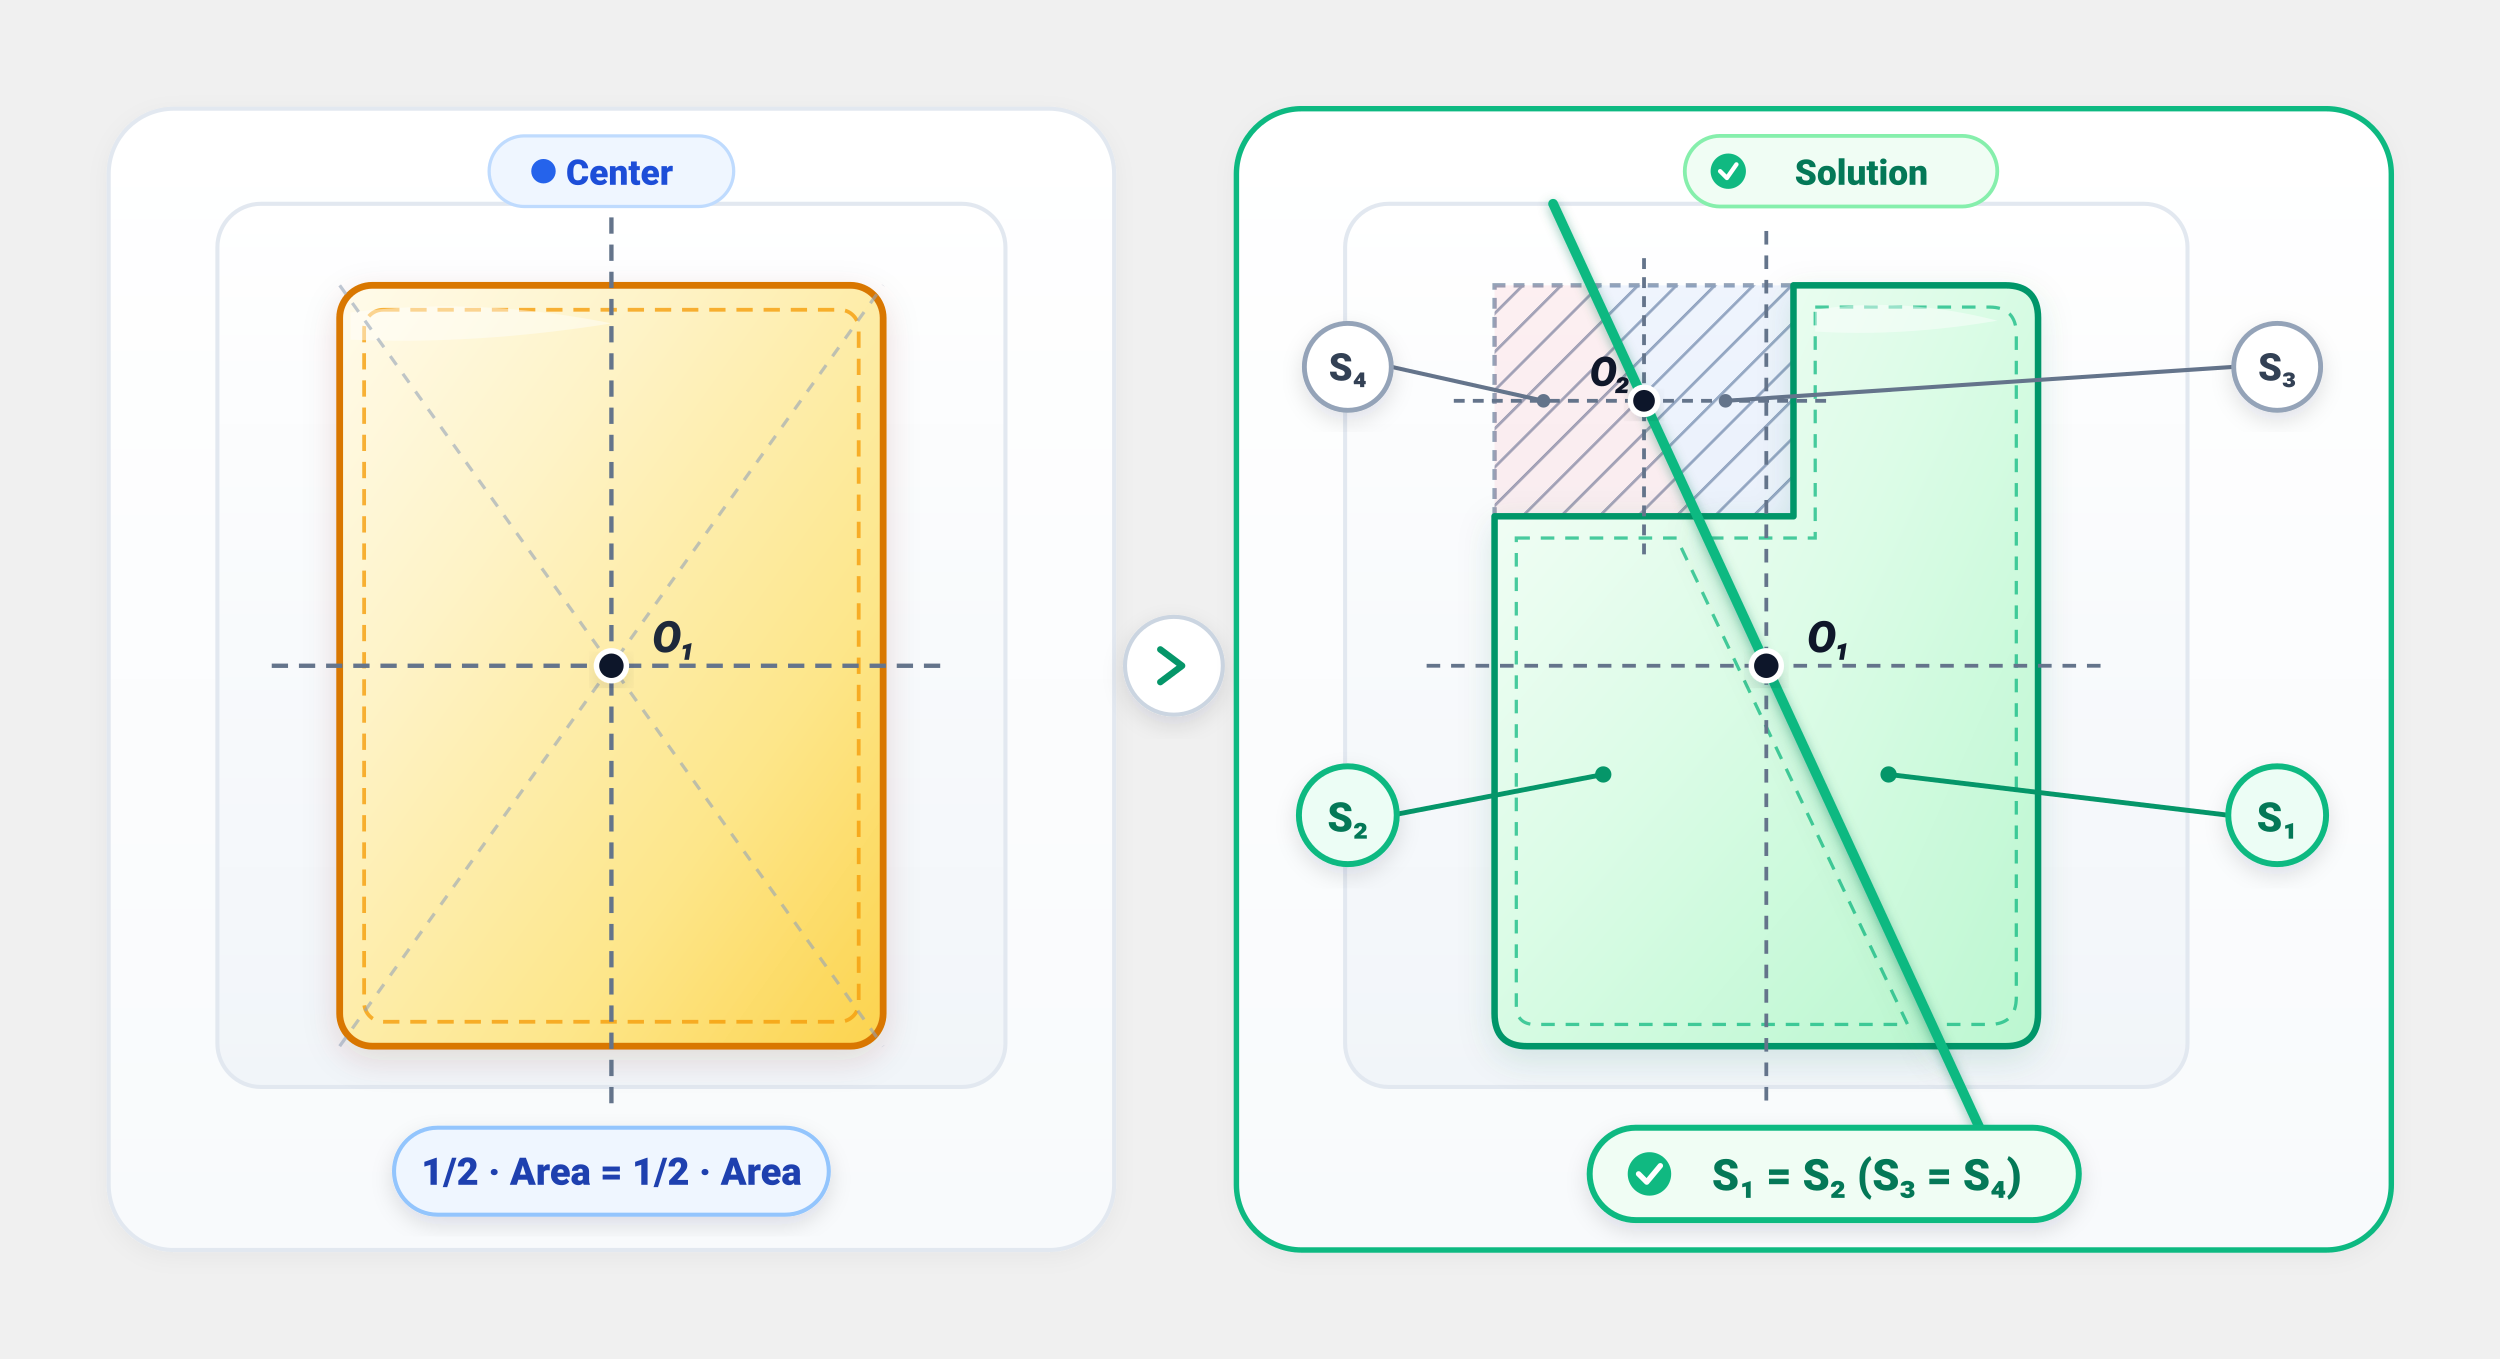
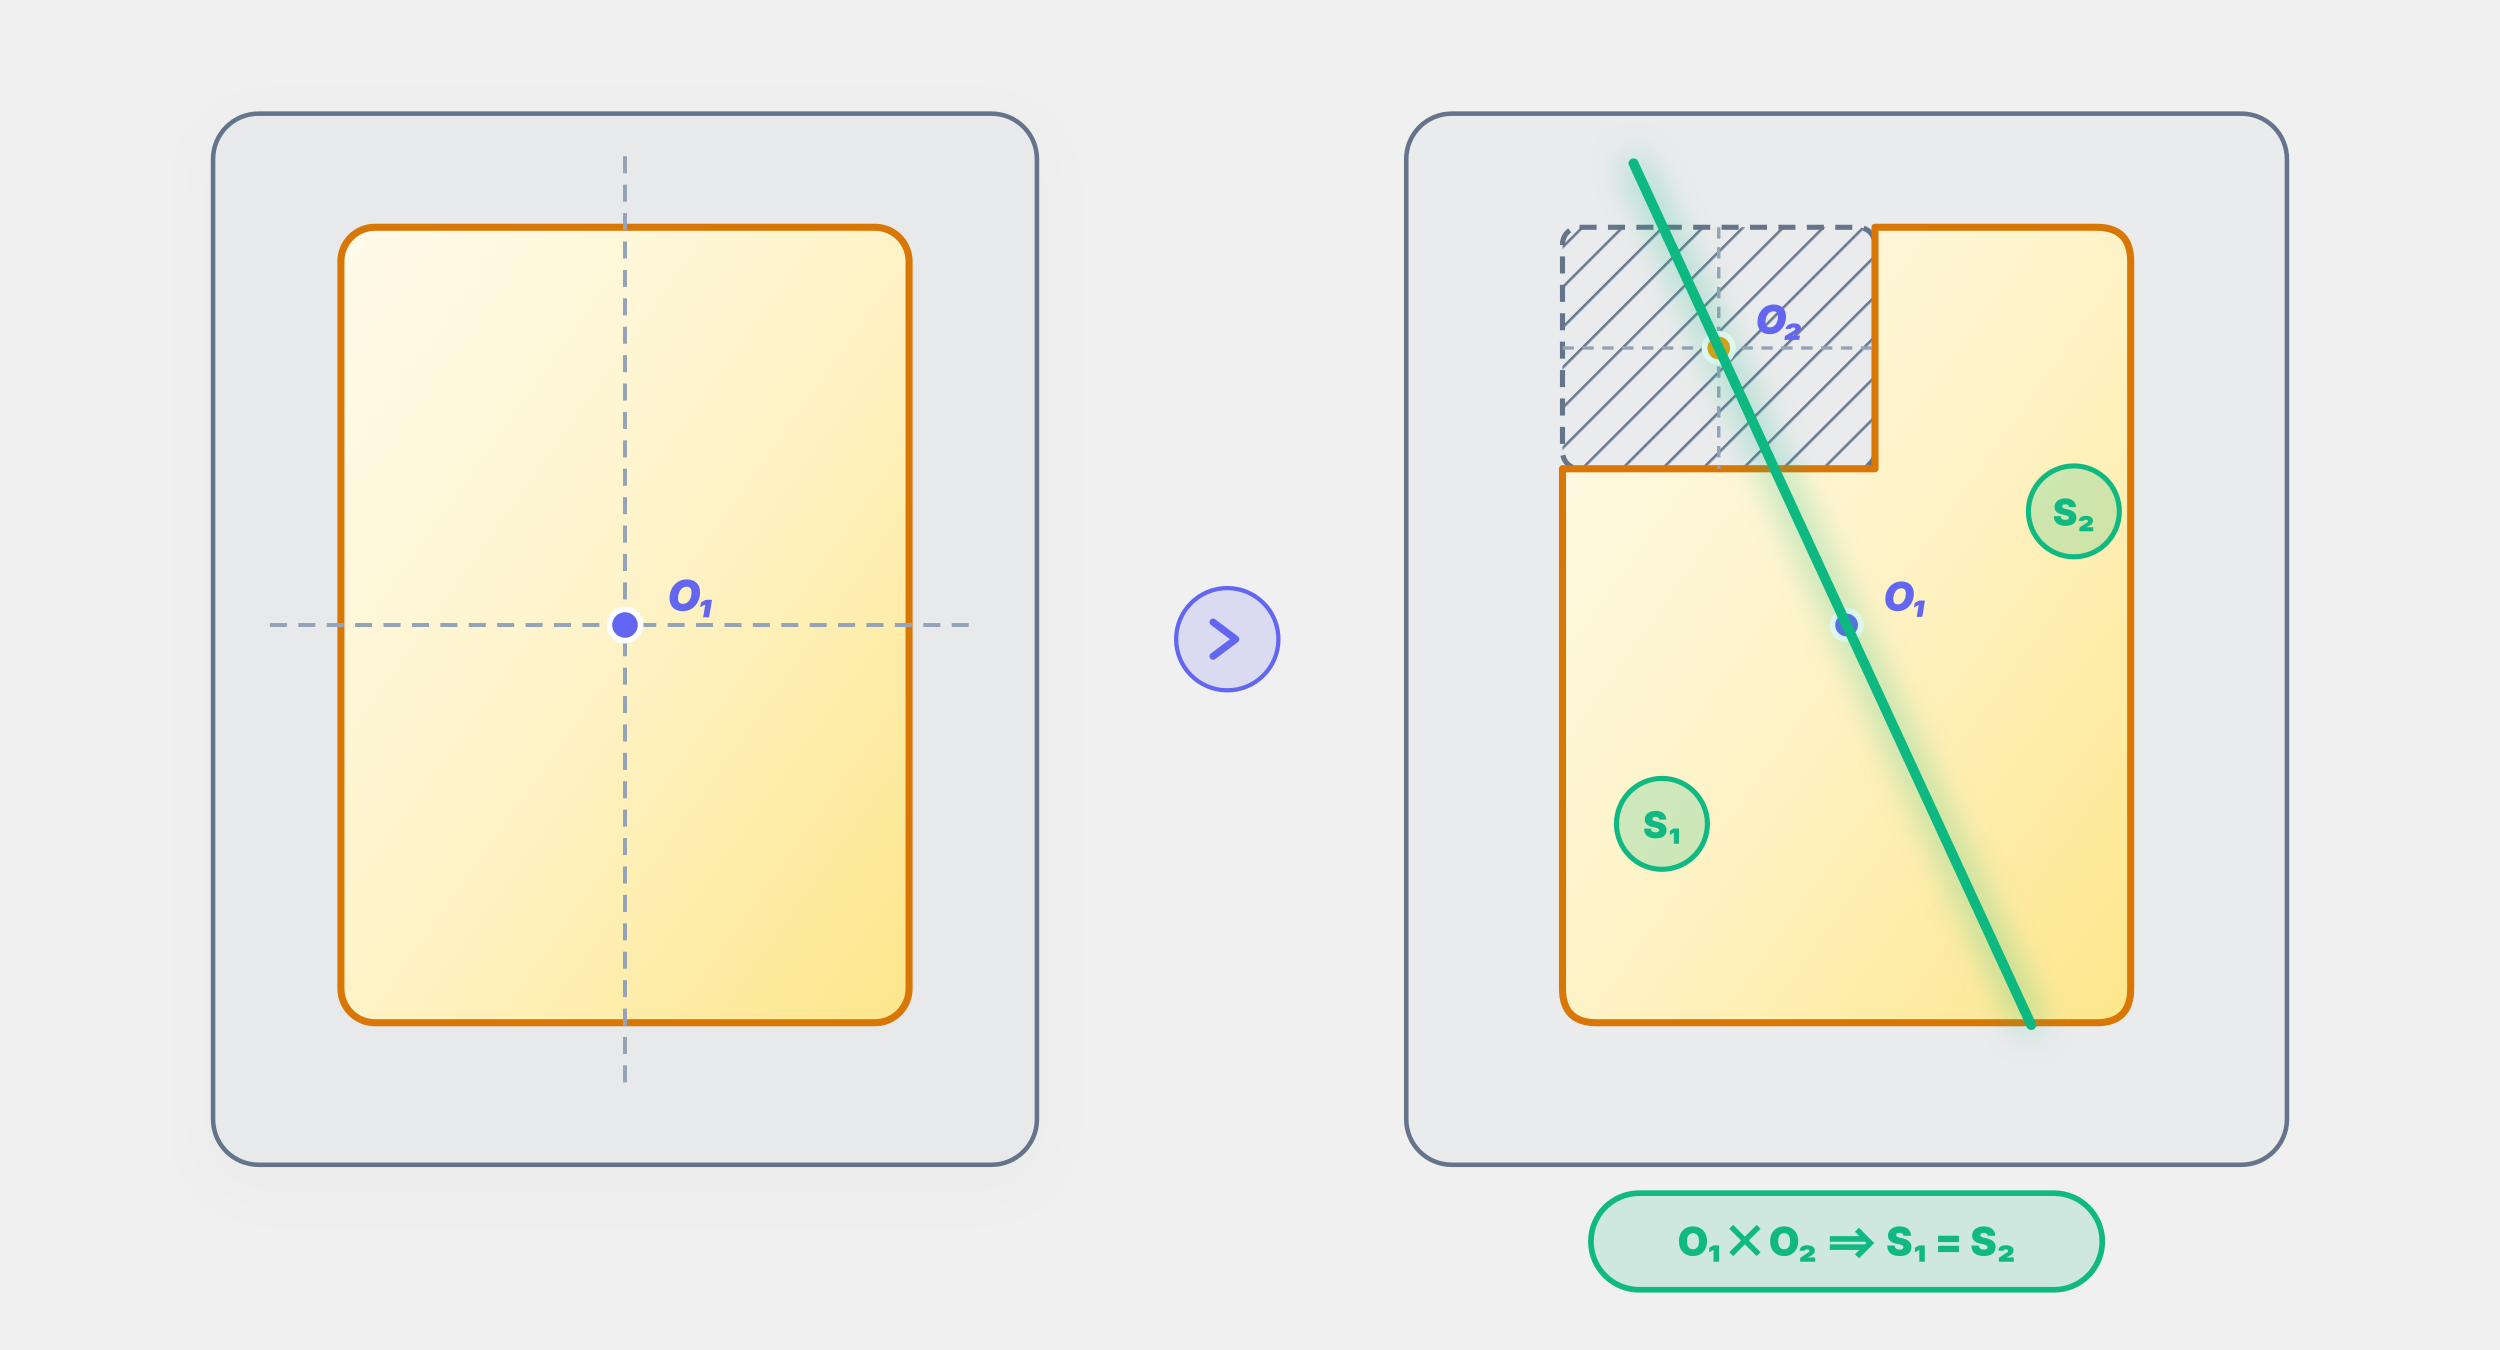
- <svg xmlns="http://www.w3.org/2000/svg" viewBox="0 0 920 500" width="100%" height="100%">
+ <svg xmlns="http://www.w3.org/2000/svg" viewBox="0 0 880 475" width="100%" height="100%">
  <defs>
-     <filter id="board-shadow" x="-8%" y="-8%" width="116%" height="116%" filterUnits="userSpaceOnUse">
-       <feDropShadow dx="0" dy="8" stdDeviation="14" flood-color="#0f172a" flood-opacity="0.08" />
-       <feDropShadow dx="0" dy="2" stdDeviation="4" flood-color="#0f172a" flood-opacity="0.04" />
-     </filter>
-     <filter id="shape-depth" x="-10%" y="-10%" width="120%" height="120%">
-       <feDropShadow dx="0" dy="4" stdDeviation="6" flood-color="#047857" flood-opacity="0.14" />
-     </filter>
-     <filter id="left-cake-depth" x="-10%" y="-10%" width="120%" height="120%">
-       <feDropShadow dx="0" dy="4" stdDeviation="6" flood-color="#78350f" flood-opacity="0.14" />
+     <filter id="shadow" x="-5%" y="-5%" width="112%" height="112%">
+       <feDropShadow dx="0" dy="6" stdDeviation="10" flood-color="#0f172a" flood-opacity="0.12" />
    </filter>
    <filter id="laser-glow" x="-20%" y="-20%" width="140%" height="140%">
-       <feDropShadow dx="0" dy="0" stdDeviation="4" flood-color="#10b981" flood-opacity="0.75" />
-       <feDropShadow dx="0" dy="1" stdDeviation="2" flood-color="#047857" flood-opacity="0.4" />
+       <feDropShadow dx="0" dy="0" stdDeviation="6" flood-color="#10b981" flood-opacity="0.75" />
    </filter>
-     <filter id="badge-shadow" x="-25%" y="-25%" width="150%" height="150%">
-       <feDropShadow dx="0" dy="3" stdDeviation="4" flood-color="#0f172a" flood-opacity="0.12" />
+     <filter id="target-glow" x="-20%" y="-20%" width="140%" height="140%">
+       <feDropShadow dx="0" dy="0" stdDeviation="8" flood-color="#f59e0b" flood-opacity="0.6" />
    </filter>
-     <linearGradient id="card-grad" x1="0%" y1="0%" x2="0%" y2="100%">
-       <stop offset="0%" stop-color="#ffffff" />
-       <stop offset="100%" stop-color="#f8fafc" />
-     </linearGradient>
    <linearGradient id="cake-sponge" x1="0%" y1="0%" x2="100%" y2="100%">
      <stop offset="0%" stop-color="#fffbeb" />
-       <stop offset="30%" stop-color="#fef3c7" />
-       <stop offset="70%" stop-color="#fde68a" />
-       <stop offset="100%" stop-color="#fcd34d" />
-     </linearGradient>
-     <linearGradient id="emerald-cake-grad" x1="0%" y1="0%" x2="100%" y2="100%">
-       <stop offset="0%" stop-color="#f0fdf4" />
-       <stop offset="40%" stop-color="#dcfce7" />
-       <stop offset="100%" stop-color="#bbf7d0" />
-     </linearGradient>
-     <linearGradient id="plate-grad" x1="0%" y1="0%" x2="0%" y2="100%">
-       <stop offset="0%" stop-color="#ffffff" />
-       <stop offset="100%" stop-color="#f1f5f9" />
+       <stop offset="50%" stop-color="#fef3c7" />
+       <stop offset="100%" stop-color="#fde68a" />
    </linearGradient>
    <pattern id="cutout-hatch" width="10" height="10" patternTransform="rotate(45 0 0)" patternUnits="userSpaceOnUse">
-       <line x1="0" y1="0" x2="0" y2="10" stroke="#94a3b8" stroke-width="2" />
+       <line x1="0" y1="0" x2="0" y2="10" class="hatch-line" />
    </pattern>
+     <style>
+       /* Universal Dual-Mode Styling */
+       .plate-tray { fill: rgba(148, 163, 184, 0.07); stroke: #64748b; stroke-width: 1.6; }
+       .math-label { fill: #6366f1; font-weight: 900; font-style: italic; }
+       .hatch-line { stroke: #64748b; stroke-width: 1.8; }
+     </style>
  </defs>
-   <g>
-     <rect x="40" y="40" width="370" height="420" rx="24" fill="url(#card-grad)" stroke="#e2e8f0" stroke-width="1.5" filter="url(#board-shadow)" />
-     <rect x="80" y="75" width="290" height="325" rx="16" fill="url(#plate-grad)" stroke="#e2e8f0" stroke-width="1.5" />
-     <g filter="url(#left-cake-depth)">
-       <rect x="125" y="105" width="200" height="280" rx="12" fill="url(#cake-sponge)" stroke="#d97706" stroke-width="2.5" />
-       <rect x="134" y="114" width="182" height="262" rx="7" fill="none" stroke="#f59e0b" stroke-width="1.4" stroke-dasharray="6,4" opacity="0.8" />
-       <path d="M 129,115 Q 175,109 225,119 Q 175,127 129,125 Z" fill="#ffffff" opacity="0.45" />
-     </g>
-     <g stroke="#64748b" stroke-width="1.6" stroke-dasharray="6,4">
-       <line x1="100" y1="245" x2="350" y2="245" />
-       <line x1="225" y1="80" x2="225" y2="410" />
-     </g>
-     <g stroke="#94a3b8" stroke-width="1.2" stroke-dasharray="4,4" opacity="0.6">
-       <line x1="125" y1="105" x2="325" y2="385" />
-       <line x1="125" y1="385" x2="325" y2="105" />
-     </g>
-     <circle cx="225" cy="245" r="5.5" fill="#0f172a" stroke="#ffffff" stroke-width="2" filter="url(#badge-shadow)" />
-     <text x="240" y="240" font-family="-apple-system, BlinkMacSystemFont, 'Segoe UI', Roboto, sans-serif" font-size="16" font-weight="800" font-style="italic" fill="#1e293b">O₁</text>
-     <g transform="translate(180, 50)">
-       <rect x="0" y="0" width="90" height="26" rx="13" fill="#eff6ff" stroke="#bfdbfe" stroke-width="1.2" />
-       <circle cx="20" cy="13" r="4.5" fill="#2563eb" />
-       <text x="48" y="18" font-family="-apple-system, BlinkMacSystemFont, 'Segoe UI', Roboto, sans-serif" font-size="13" font-weight="800" text-anchor="middle" fill="#1d4ed8">Center</text>
-     </g>
-     <g transform="translate(145, 415)">
-       <rect x="0" y="0" width="160" height="32" rx="16" fill="#eff6ff" stroke="#93c5fd" stroke-width="1.5" filter="url(#badge-shadow)" />
-       <text x="80" y="21" font-family="-apple-system, BlinkMacSystemFont, 'Segoe UI', Roboto, sans-serif" font-size="14" font-weight="800" text-anchor="middle" fill="#1e40af">1/2 · Area = 1/2 · Area</text>
-     </g>
+   <rect x="75" y="40" width="290" height="370" rx="16" class="plate-tray" filter="url(#shadow)" />
+   <rect x="120" y="80" width="200" height="280" rx="12" fill="url(#cake-sponge)" stroke="#d97706" stroke-width="2.5" />
+   <g stroke="#94a3b8" stroke-width="1.4" stroke-dasharray="6,4">
+     <line x1="95" y1="220" x2="345" y2="220" />
+     <line x1="220" y1="55" x2="220" y2="385" />
  </g>
-   <g transform="translate(432, 245)">
-     <circle cx="0" cy="0" r="18" fill="#ffffff" stroke="#cbd5e1" stroke-width="1.5" filter="url(#badge-shadow)" />
-     <path d="M -5,-6 L 3,0 L -5,6" fill="none" stroke="#059669" stroke-width="2.4" stroke-linecap="round" stroke-linejoin="round" />
+   <circle cx="220" cy="220" r="5.5" fill="#6366f1" stroke="#ffffff" stroke-width="2" />
+   <text x="235" y="215" font-family="-apple-system, sans-serif" font-size="15" class="math-label">O₁</text>
+   <g transform="translate(432, 225)">
+     <circle cx="0" cy="0" r="18" fill="rgba(99, 102, 241, 0.15)" stroke="#6366f1" stroke-width="1.5" />
+     <path d="M -5,-6 L 3,0 L -5,6" fill="none" stroke="#6366f1" stroke-width="2.5" stroke-linecap="round" stroke-linejoin="round" />
  </g>
-   <g>
-     <rect x="455" y="40" width="425" height="420" rx="24" fill="url(#card-grad)" stroke="#10b981" stroke-width="2" filter="url(#board-shadow)" />
-     <rect x="495" y="75" width="310" height="325" rx="16" fill="url(#plate-grad)" stroke="#e2e8f0" stroke-width="1.5" />
-     <path d="M 550,105 L 585.38,105 L 624.62,190 L 550,190 Z" fill="url(#cutout-hatch)" stroke="#94a3b8" stroke-width="1.6" stroke-dasharray="4,3" />
-     <path d="M 550,105 L 585.38,105 L 624.62,190 L 550,190 Z" fill="#f43f5e" opacity="0.08" />
-     <path d="M 585.38,105 L 660,105 L 660,190 L 624.62,190 Z" fill="url(#cutout-hatch)" stroke="#94a3b8" stroke-width="1.6" stroke-dasharray="4,3" />
-     <path d="M 585.38,105 L 660,105 L 660,190 L 624.62,190 Z" fill="#3b82f6" opacity="0.08" />
-     <g filter="url(#shape-depth)">
-       <path d="M 550,190                 L 624.62,190                 L 714.62,385                 L 562,385 Q 550,385 550,373                 Z" fill="url(#emerald-cake-grad)" stroke="#059669" stroke-width="2.4" stroke-linejoin="round" />
-       <path d="M 558,198 L 617,198 L 702,377 L 565,377 Q 558,377 558,370 Z" fill="none" stroke="#10b981" stroke-width="1.2" stroke-dasharray="5,4" opacity="0.75" />
-     </g>
-     <g filter="url(#shape-depth)">
-       <path d="M 660,105                 L 738,105 Q 750,105 750,117                 L 750,373 Q 750,385 738,385                 L 714.62,385                 L 624.62,190                 L 660,190                 Z" fill="url(#emerald-cake-grad)" stroke="#059669" stroke-width="2.4" stroke-linejoin="round" />
-       <path d="M 668,113 L 732,113 Q 742,113 742,123 L 742,367 Q 742,377 732,377 L 712,377 L 629,198 L 668,198 Z" fill="none" stroke="#10b981" stroke-width="1.2" stroke-dasharray="5,4" opacity="0.75" />
-       <path d="M 668,114 Q 700,109 735,118 Q 700,124 668,122 Z" fill="#ffffff" opacity="0.45" />
-     </g>
-     <g stroke="#64748b" stroke-width="1.4" stroke-dasharray="4,3">
-       <line x1="535" y1="147.5" x2="675" y2="147.5" />
-       <line x1="605" y1="95" x2="605" y2="205" />
-     </g>
-     <g stroke="#64748b" stroke-width="1.4" stroke-dasharray="5,4">
-       <line x1="525" y1="245" x2="775" y2="245" />
-       <line x1="650" y1="85" x2="650" y2="405" />
-     </g>
-     <g filter="url(#laser-glow)">
-       <line x1="571.54" y1="75" x2="728.46" y2="415" stroke="#10b981" stroke-width="3.6" stroke-linecap="round" />
-     </g>
-     <circle cx="605" cy="147.5" r="5" fill="#0f172a" stroke="#ffffff" stroke-width="2" filter="url(#badge-shadow)" />
-     <text x="585" y="142" font-family="-apple-system, BlinkMacSystemFont, 'Segoe UI', Roboto, sans-serif" font-size="15" font-weight="800" font-style="italic" fill="#0f172a">O₂</text>
-     <circle cx="650" cy="245" r="5.5" fill="#0f172a" stroke="#ffffff" stroke-width="2" filter="url(#badge-shadow)" />
-     <text x="665" y="240" font-family="-apple-system, BlinkMacSystemFont, 'Segoe UI', Roboto, sans-serif" font-size="16" font-weight="800" font-style="italic" fill="#0f172a">O₁</text>
-     <g>
-       <line x1="512" y1="135" x2="568" y2="147.5" stroke="#64748b" stroke-width="1.5" />
-       <circle cx="568" cy="147.5" r="2.5" fill="#64748b" />
-       <circle cx="496" cy="135" r="16" fill="#ffffff" stroke="#94a3b8" stroke-width="1.8" filter="url(#badge-shadow)" />
-       <text x="496" y="140" font-family="-apple-system, BlinkMacSystemFont, 'Segoe UI', Roboto, sans-serif" font-size="14" font-weight="800" text-anchor="middle" fill="#334155">S₄</text>
-     </g>
-     <g>
-       <line x1="822" y1="135" x2="635" y2="147.5" stroke="#64748b" stroke-width="1.5" />
-       <circle cx="635" cy="147.5" r="2.5" fill="#64748b" />
-       <circle cx="838" cy="135" r="16" fill="#ffffff" stroke="#94a3b8" stroke-width="1.8" filter="url(#badge-shadow)" />
-       <text x="838" y="140" font-family="-apple-system, BlinkMacSystemFont, 'Segoe UI', Roboto, sans-serif" font-size="14" font-weight="800" text-anchor="middle" fill="#334155">S₃</text>
-     </g>
-     <g>
-       <line x1="512" y1="300" x2="590" y2="285" stroke="#059669" stroke-width="1.8" />
-       <circle cx="590" cy="285" r="3" fill="#059669" />
-       <circle cx="496" cy="300" r="18" fill="#ecfdf5" stroke="#10b981" stroke-width="2.2" filter="url(#badge-shadow)" />
-       <text x="496" y="306" font-family="-apple-system, BlinkMacSystemFont, 'Segoe UI', Roboto, sans-serif" font-size="15" font-weight="900" text-anchor="middle" fill="#047857">S₂</text>
-     </g>
-     <g>
-       <line x1="820" y1="300" x2="695" y2="285" stroke="#059669" stroke-width="1.8" />
-       <circle cx="695" cy="285" r="3" fill="#059669" />
-       <circle cx="838" cy="300" r="18" fill="#ecfdf5" stroke="#10b981" stroke-width="2.2" filter="url(#badge-shadow)" />
-       <text x="838" y="306" font-family="-apple-system, BlinkMacSystemFont, 'Segoe UI', Roboto, sans-serif" font-size="15" font-weight="900" text-anchor="middle" fill="#047857">S₁</text>
-     </g>
-     <g transform="translate(620, 50)">
-       <rect x="0" y="0" width="115" height="26" rx="13" fill="#f0fdf4" stroke="#86efac" stroke-width="1.4" />
-       <circle cx="16" cy="13" r="6.5" fill="#10b981" />
-       <path d="M 13,13 L 15.5,15.5 L 19,10.5" fill="none" stroke="#ffffff" stroke-width="1.6" stroke-linecap="round" stroke-linejoin="round" />
-       <text x="65" y="18" font-family="-apple-system, BlinkMacSystemFont, 'Segoe UI', Roboto, sans-serif" font-size="13" font-weight="800" text-anchor="middle" fill="#047857">Solution</text>
-     </g>
-     <g transform="translate(585, 415)">
-       <rect x="0" y="0" width="180" height="34" rx="17" fill="#f0fdf4" stroke="#10b981" stroke-width="2.2" filter="url(#badge-shadow)" />
-       <circle cx="22" cy="17" r="8" fill="#10b981" />
-       <path d="M 18,17 L 21,20 L 26,14" fill="none" stroke="#ffffff" stroke-width="2" stroke-linecap="round" stroke-linejoin="round" />
-       <text x="102" y="23" font-family="-apple-system, BlinkMacSystemFont, 'Segoe UI', Roboto, sans-serif" font-size="16" font-weight="900" text-anchor="middle" fill="#047857">S₁ = S₂  (S₃ = S₄)</text>
-     </g>
+   <rect x="495" y="40" width="310" height="370" rx="16" class="plate-tray" />
+   <rect x="550" y="80" width="110" height="85" rx="6" fill="url(#cutout-hatch)" stroke="#64748b" stroke-width="1.8" stroke-dasharray="6,4" />
+   <path d="M 660,80 L 738,80 Q 750,80 750,92 L 750,348 Q 750,360 738,360 L 562,360 Q 550,360 550,348 L 550,165 L 660,165 Z" fill="url(#cake-sponge)" stroke="#d97706" stroke-width="2.5" stroke-linejoin="round" />
+   <g stroke="#94a3b8" stroke-width="1.2" stroke-dasharray="4,3">
+     <line x1="550" y1="122.5" x2="660" y2="122.5" />
+     <line x1="605" y1="80" x2="605" y2="165" />
+   </g>
+   <circle cx="650" cy="220" r="5" fill="#6366f1" stroke="#ffffff" stroke-width="2" />
+   <text x="663" y="215" font-family="-apple-system, sans-serif" font-size="14" class="math-label">O₁</text>
+   <circle cx="605" cy="122.5" r="5" fill="#f59e0b" stroke="#ffffff" stroke-width="2" />
+   <text x="618" y="117.5" font-family="-apple-system, sans-serif" font-size="14" class="math-label">O₂</text>
+   <g filter="url(#laser-glow)">
+     <line x1="575" y1="57.5" x2="715" y2="360.8" stroke="#10b981" stroke-width="3.5" stroke-linecap="round" />
+   </g>
+   <g transform="translate(565, 270)">
+     <circle cx="20" cy="20" r="16" fill="rgba(16, 185, 129, 0.2)" stroke="#10b981" stroke-width="1.8" />
+     <text x="20" y="25" font-family="-apple-system, sans-serif" font-size="13" font-weight="900" fill="#10b981" text-anchor="middle">S₁</text>
+   </g>
+   <g transform="translate(710, 160)">
+     <circle cx="20" cy="20" r="16" fill="rgba(16, 185, 129, 0.2)" stroke="#10b981" stroke-width="1.8" />
+     <text x="20" y="25" font-family="-apple-system, sans-serif" font-size="13" font-weight="900" fill="#10b981" text-anchor="middle">S₂</text>
+   </g>
+   <g transform="translate(560, 420)">
+     <rect width="180" height="34" rx="17" fill="rgba(16, 185, 129, 0.15)" stroke="#10b981" stroke-width="2" />
+     <text x="90" y="22" font-family="-apple-system, sans-serif" font-size="14" font-weight="900" fill="#10b981" text-anchor="middle">O₁ ⨉ O₂ ⟹ S₁ = S₂</text>
  </g>
</svg>
